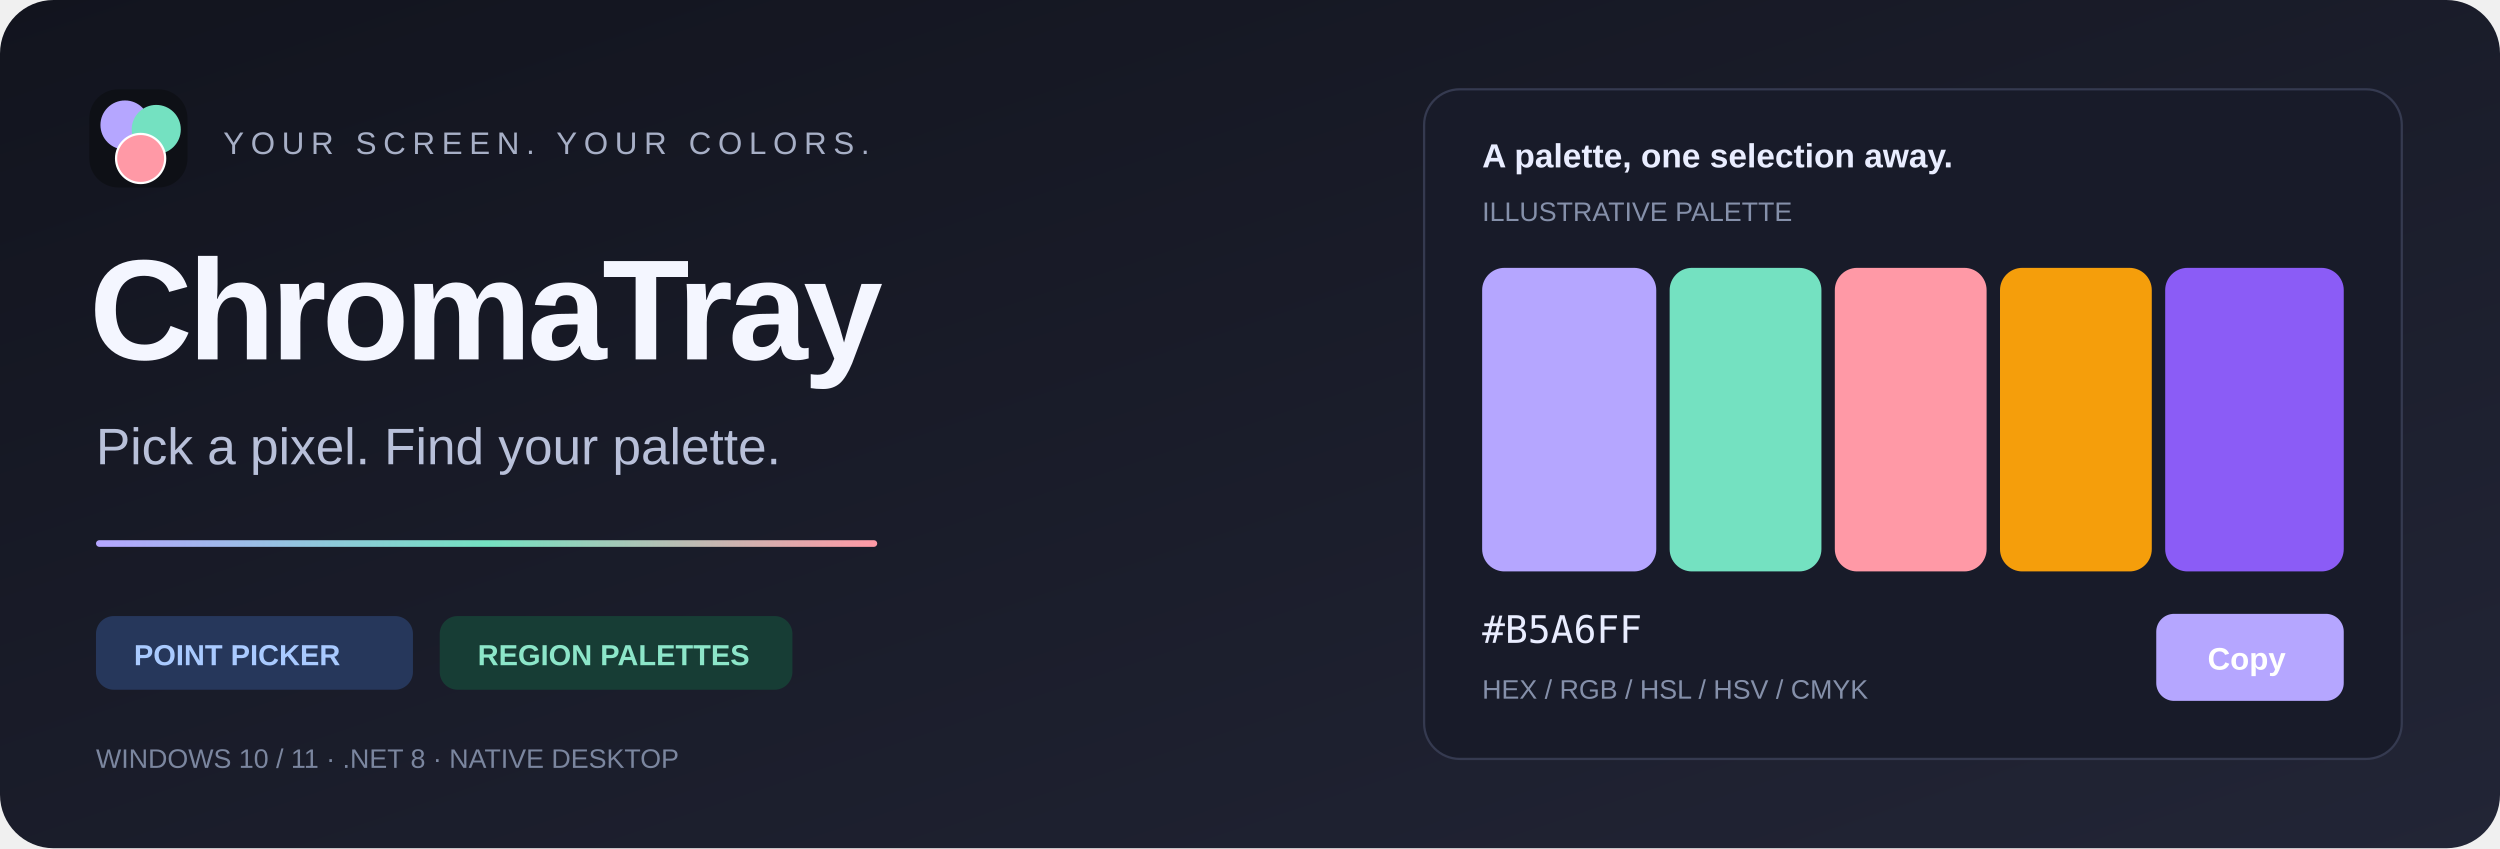
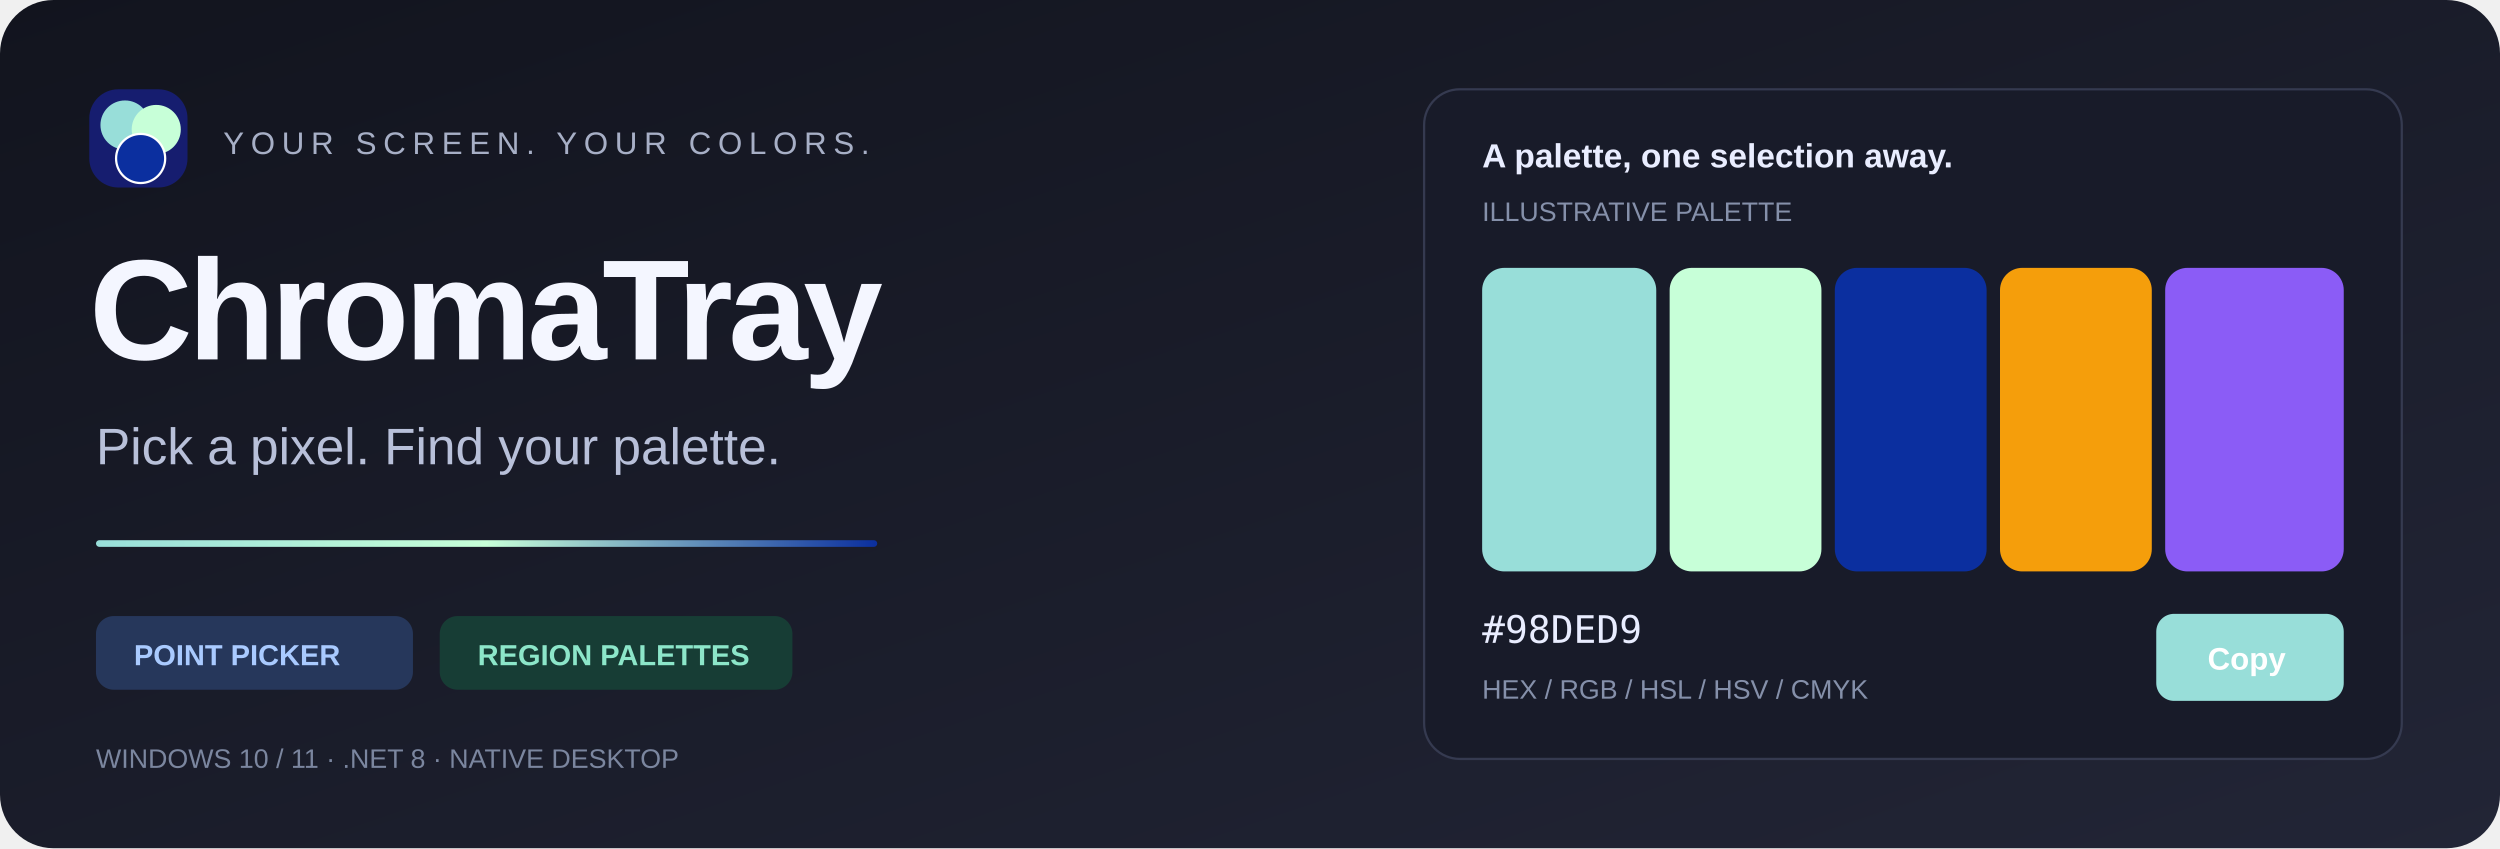
<svg xmlns="http://www.w3.org/2000/svg" width="1120" height="380" viewBox="0 0 1120 380" role="img" aria-labelledby="title desc">
  <defs>
    <linearGradient id="bg" x2="1" y2="1">
      <stop stop-color="#12141e" />
      <stop offset="1" stop-color="#222536" />
    </linearGradient>
    <linearGradient id="line">
-       <stop stop-color="#b5a6ff" />
-       <stop offset=".5" stop-color="#74e1c1" />
-       <stop offset="1" stop-color="#ff99a6" />
+       <stop stop-color="#98ded9" />
+       <stop offset=".5" stop-color="#c7ffd8" />
+       <stop offset="1" stop-color="#0b2f9f" />
    </linearGradient>
  </defs>
  <rect width="1120" height="380" rx="24" fill="url(#bg)" />
-   <rect x="40" y="40" width="44" height="44" rx="13" fill="#0e1016" />
-   <circle cx="56" cy="56" r="11" fill="#b5a6ff" />
-   <circle cx="70" cy="58" r="11" fill="#74e1c1" />
-   <circle cx="63" cy="71" r="11" fill="#ff99a6" stroke="white" />
+   <rect x="40" y="40" width="44" height="44" rx="13" fill="#161d6f" />
+   <circle cx="56" cy="56" r="11" fill="#98ded9" />
+   <circle cx="70" cy="58" r="11" fill="#c7ffd8" />
+   <circle cx="63" cy="71" r="11" fill="#0b2f9f" stroke="white" />
  <g font-family="Segoe UI, Arial, sans-serif">
    <text x="100" y="69" fill="#a7afc6" font-size="14" letter-spacing="3">YOUR SCREEN. YOUR COLORS.</text>
    <text x="40" y="161" fill="#f4f6ff" font-size="64" font-weight="700" letter-spacing="-2">ChromaTray</text>
    <text x="43" y="208" fill="#b8c0d9" font-size="23">Pick a pixel. Find your palette.</text>
    <rect x="43" y="242" width="350" height="3" rx="1.5" fill="url(#line)" />
    <rect x="43" y="276" width="142" height="33" rx="8" fill="#26375b" />
    <text x="60" y="298" fill="#a9caff" font-size="13" font-weight="600">POINT PICKER</text>
    <rect x="197" y="276" width="158" height="33" rx="8" fill="#173d35" />
    <text x="214" y="298" fill="#8ce6c9" font-size="13" font-weight="600">REGION PALETTES</text>
    <text x="43" y="344" fill="#7b869f" font-size="12">WINDOWS 10 / 11   ·   .NET 8   ·   NATIVE DESKTOP</text>
    <rect x="638" y="40" width="438" height="300" rx="16" fill="#181b29" stroke="#353a50" />
    <text x="664" y="75" fill="#e9edff" font-size="15" font-weight="600">A palette, one selection away.</text>
    <text x="664" y="99" fill="#8590aa" font-size="12">ILLUSTRATIVE PALETTE</text>
-     <rect x="664" y="120" width="78" height="136" rx="10" fill="#b5a6ff" />
-     <rect x="748" y="120" width="68" height="136" rx="10" fill="#74e1c1" />
-     <rect x="822" y="120" width="68" height="136" rx="10" fill="#ff99a6" />
+     <rect x="664" y="120" width="78" height="136" rx="10" fill="#98ded9" />
+     <rect x="748" y="120" width="68" height="136" rx="10" fill="#c7ffd8" />
+     <rect x="822" y="120" width="68" height="136" rx="10" fill="#0b2f9f" />
    <rect x="896" y="120" width="68" height="136" rx="10" fill="#f59e0b" />
    <rect x="970" y="120" width="80" height="136" rx="10" fill="#8b5cf6" />
-     <text x="664" y="288" fill="#e9edff" font-family="Consolas, monospace" font-size="17">#B5A6FF</text>
+     <text x="664" y="288" fill="#e9edff" font-family="Consolas, monospace" font-size="17">#98DED9</text>
    <text x="664" y="313" fill="#8590aa" font-size="12">HEX  /  RGB  /  HSL  /  HSV  /  CMYK</text>
-     <rect x="966" y="275" width="84" height="39" rx="8" fill="#b5a6ff" />
+     <rect x="966" y="275" width="84" height="39" rx="8" fill="#98ded9" />
    <text x="989" y="300" fill="#fff" font-size="14" font-weight="600">Copy</text>
  </g>
</svg>
